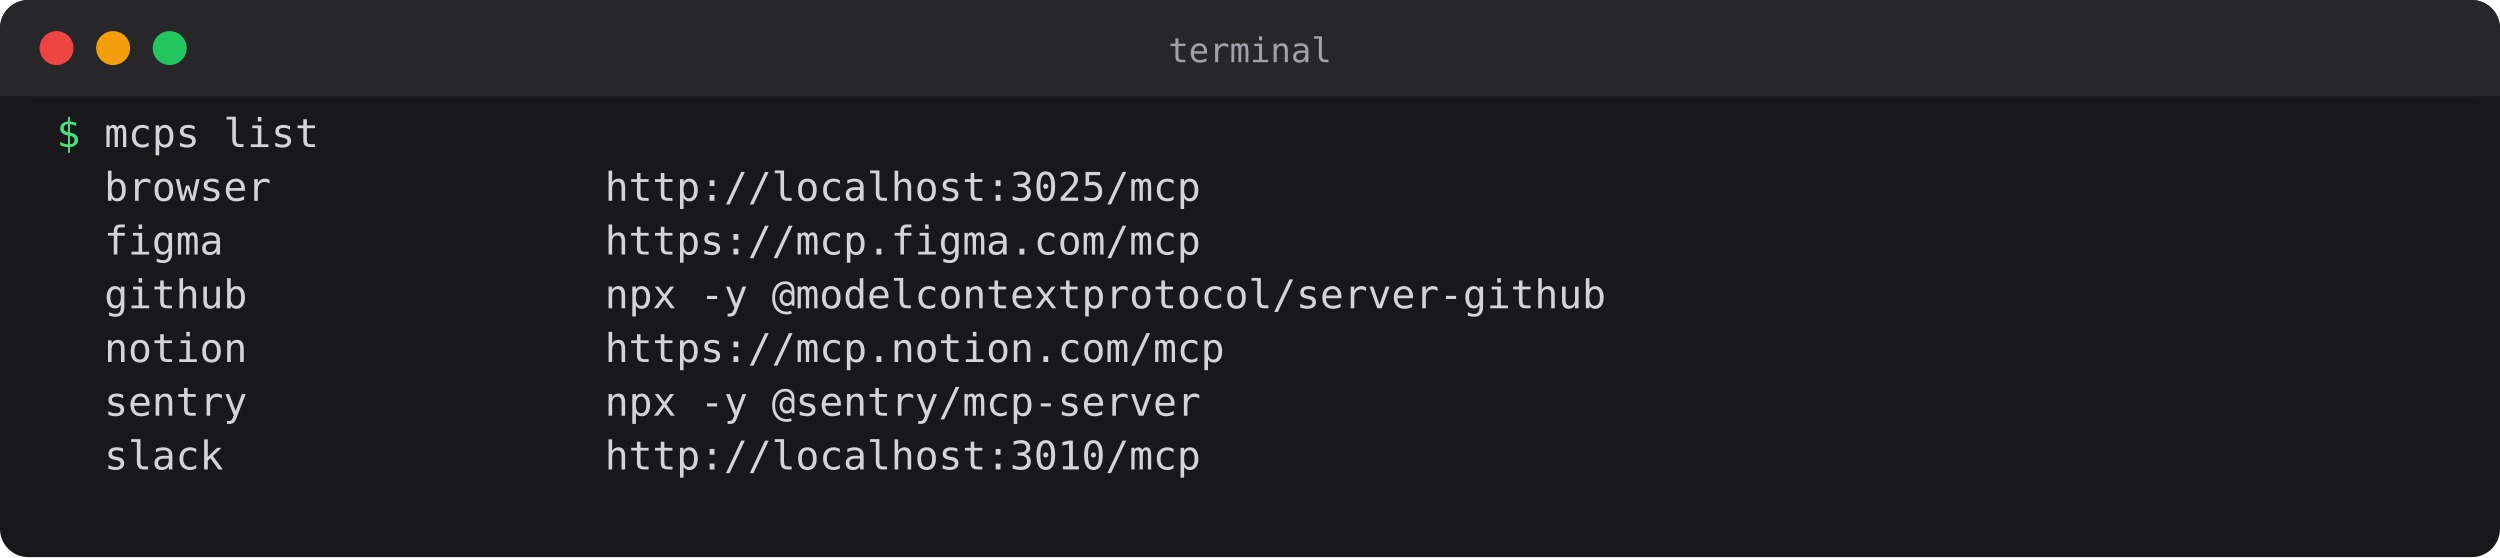
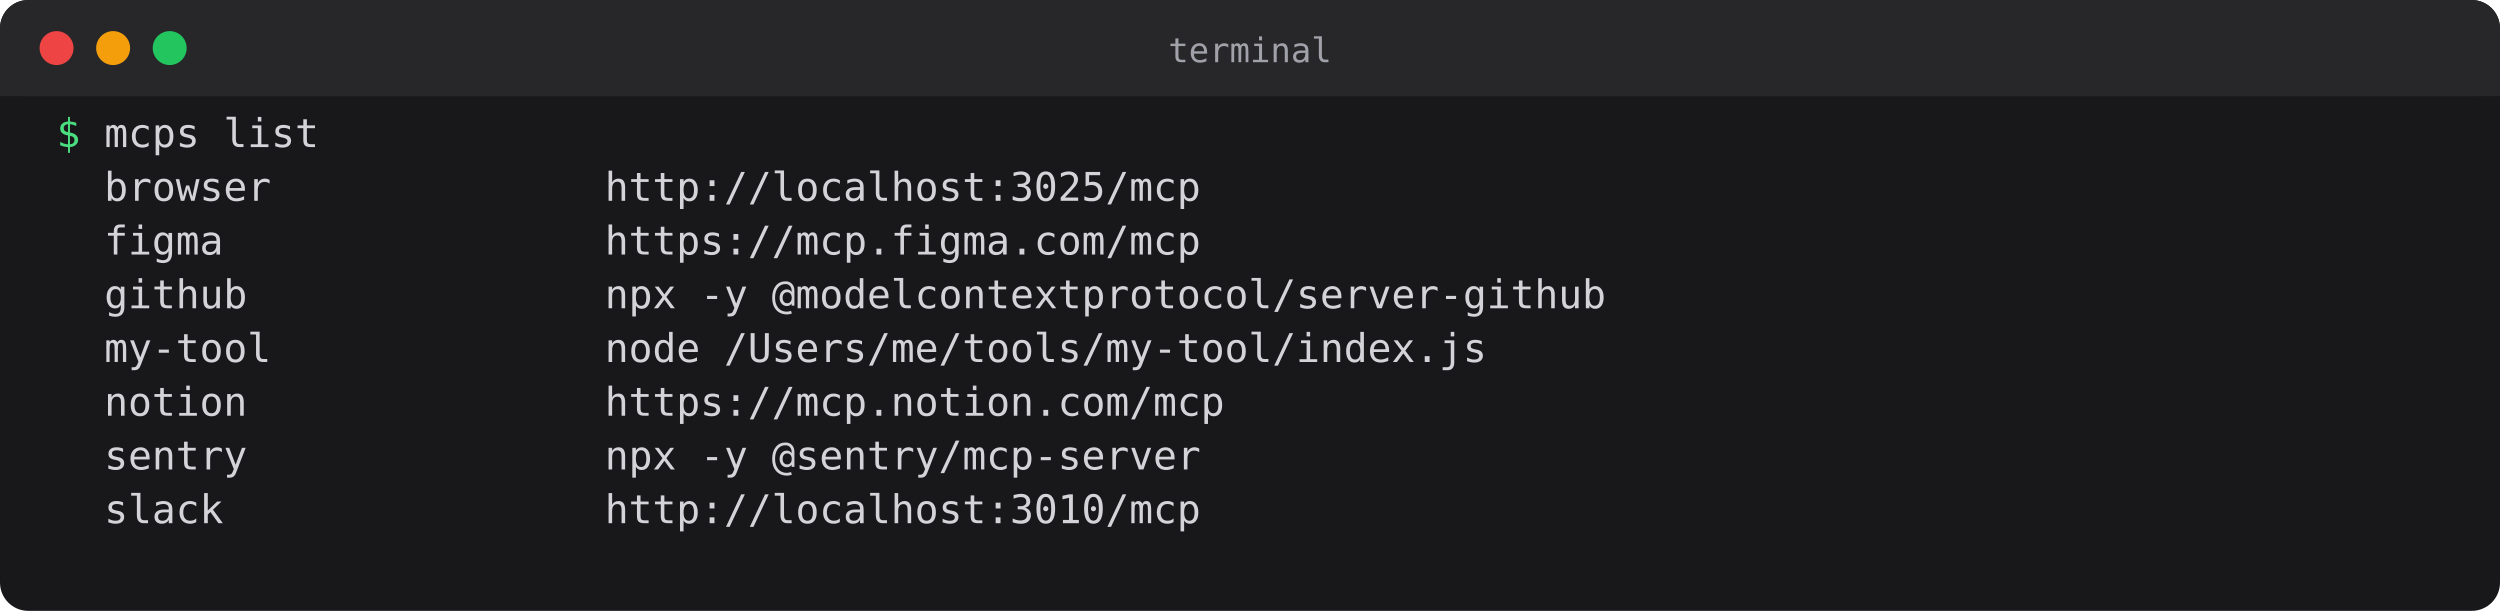
- <svg xmlns="http://www.w3.org/2000/svg" width="884" height="197" viewBox="0 0 884 197" font-family="SF Mono, Menlo, Consolas, DejaVu Sans Mono, monospace" font-size="14">
-   <rect width="884" height="197" rx="10" fill="#18181b" />
+ <svg xmlns="http://www.w3.org/2000/svg" width="884" height="216" viewBox="0 0 884 216" font-family="SF Mono, Menlo, Consolas, DejaVu Sans Mono, monospace" font-size="14">
+   <rect width="884" height="216" rx="10" fill="#18181b" />
  <rect width="884" height="34" rx="10" fill="#27272a" />
  <rect y="24" width="884" height="10" fill="#27272a" />
  <circle cx="20" cy="17" r="6" fill="#ef4444" />
  <circle cx="40" cy="17" r="6" fill="#f59e0b" />
  <circle cx="60" cy="17" r="6" fill="#22c55e" />
  <text x="442.0" y="22" fill="#a1a1aa" font-size="12" text-anchor="middle">terminal</text>
  <text x="20.00" y="52.00" fill="#4ade80" xml:space="preserve" textLength="8.45" lengthAdjust="spacing">$</text>
  <text x="28.45" y="52.00" fill="#d4d4d8" xml:space="preserve" textLength="836.55" lengthAdjust="spacing"> mcps list                                                                                         </text>
  <text x="20.00" y="71.00" fill="#d4d4d8" xml:space="preserve" textLength="845.00" lengthAdjust="spacing">  browser              http://localhost:3025/mcp                                                    </text>
  <text x="20.00" y="90.00" fill="#d4d4d8" xml:space="preserve" textLength="845.00" lengthAdjust="spacing">  figma                https://mcp.figma.com/mcp                                                    </text>
  <text x="20.00" y="109.00" fill="#d4d4d8" xml:space="preserve" textLength="845.00" lengthAdjust="spacing">  github               npx -y @modelcontextprotocol/server-github                                   </text>
-   <text x="20.00" y="128.00" fill="#d4d4d8" xml:space="preserve" textLength="845.00" lengthAdjust="spacing">  notion               https://mcp.notion.com/mcp                                                   </text>
-   <text x="20.00" y="147.00" fill="#d4d4d8" xml:space="preserve" textLength="845.00" lengthAdjust="spacing">  sentry               npx -y @sentry/mcp-server                                                    </text>
-   <text x="20.00" y="166.00" fill="#d4d4d8" xml:space="preserve" textLength="845.00" lengthAdjust="spacing">  slack                http://localhost:3010/mcp                                                    </text>
+   <text x="20.00" y="128.00" fill="#d4d4d8" xml:space="preserve" textLength="845.00" lengthAdjust="spacing">  my-tool              node /Users/me/tools/my-tool/index.js                                        </text>
+   <text x="20.00" y="147.00" fill="#d4d4d8" xml:space="preserve" textLength="845.00" lengthAdjust="spacing">  notion               https://mcp.notion.com/mcp                                                   </text>
+   <text x="20.00" y="166.00" fill="#d4d4d8" xml:space="preserve" textLength="845.00" lengthAdjust="spacing">  sentry               npx -y @sentry/mcp-server                                                    </text>
+   <text x="20.00" y="185.00" fill="#d4d4d8" xml:space="preserve" textLength="845.00" lengthAdjust="spacing">  slack                http://localhost:3010/mcp                                                    </text>
</svg>
